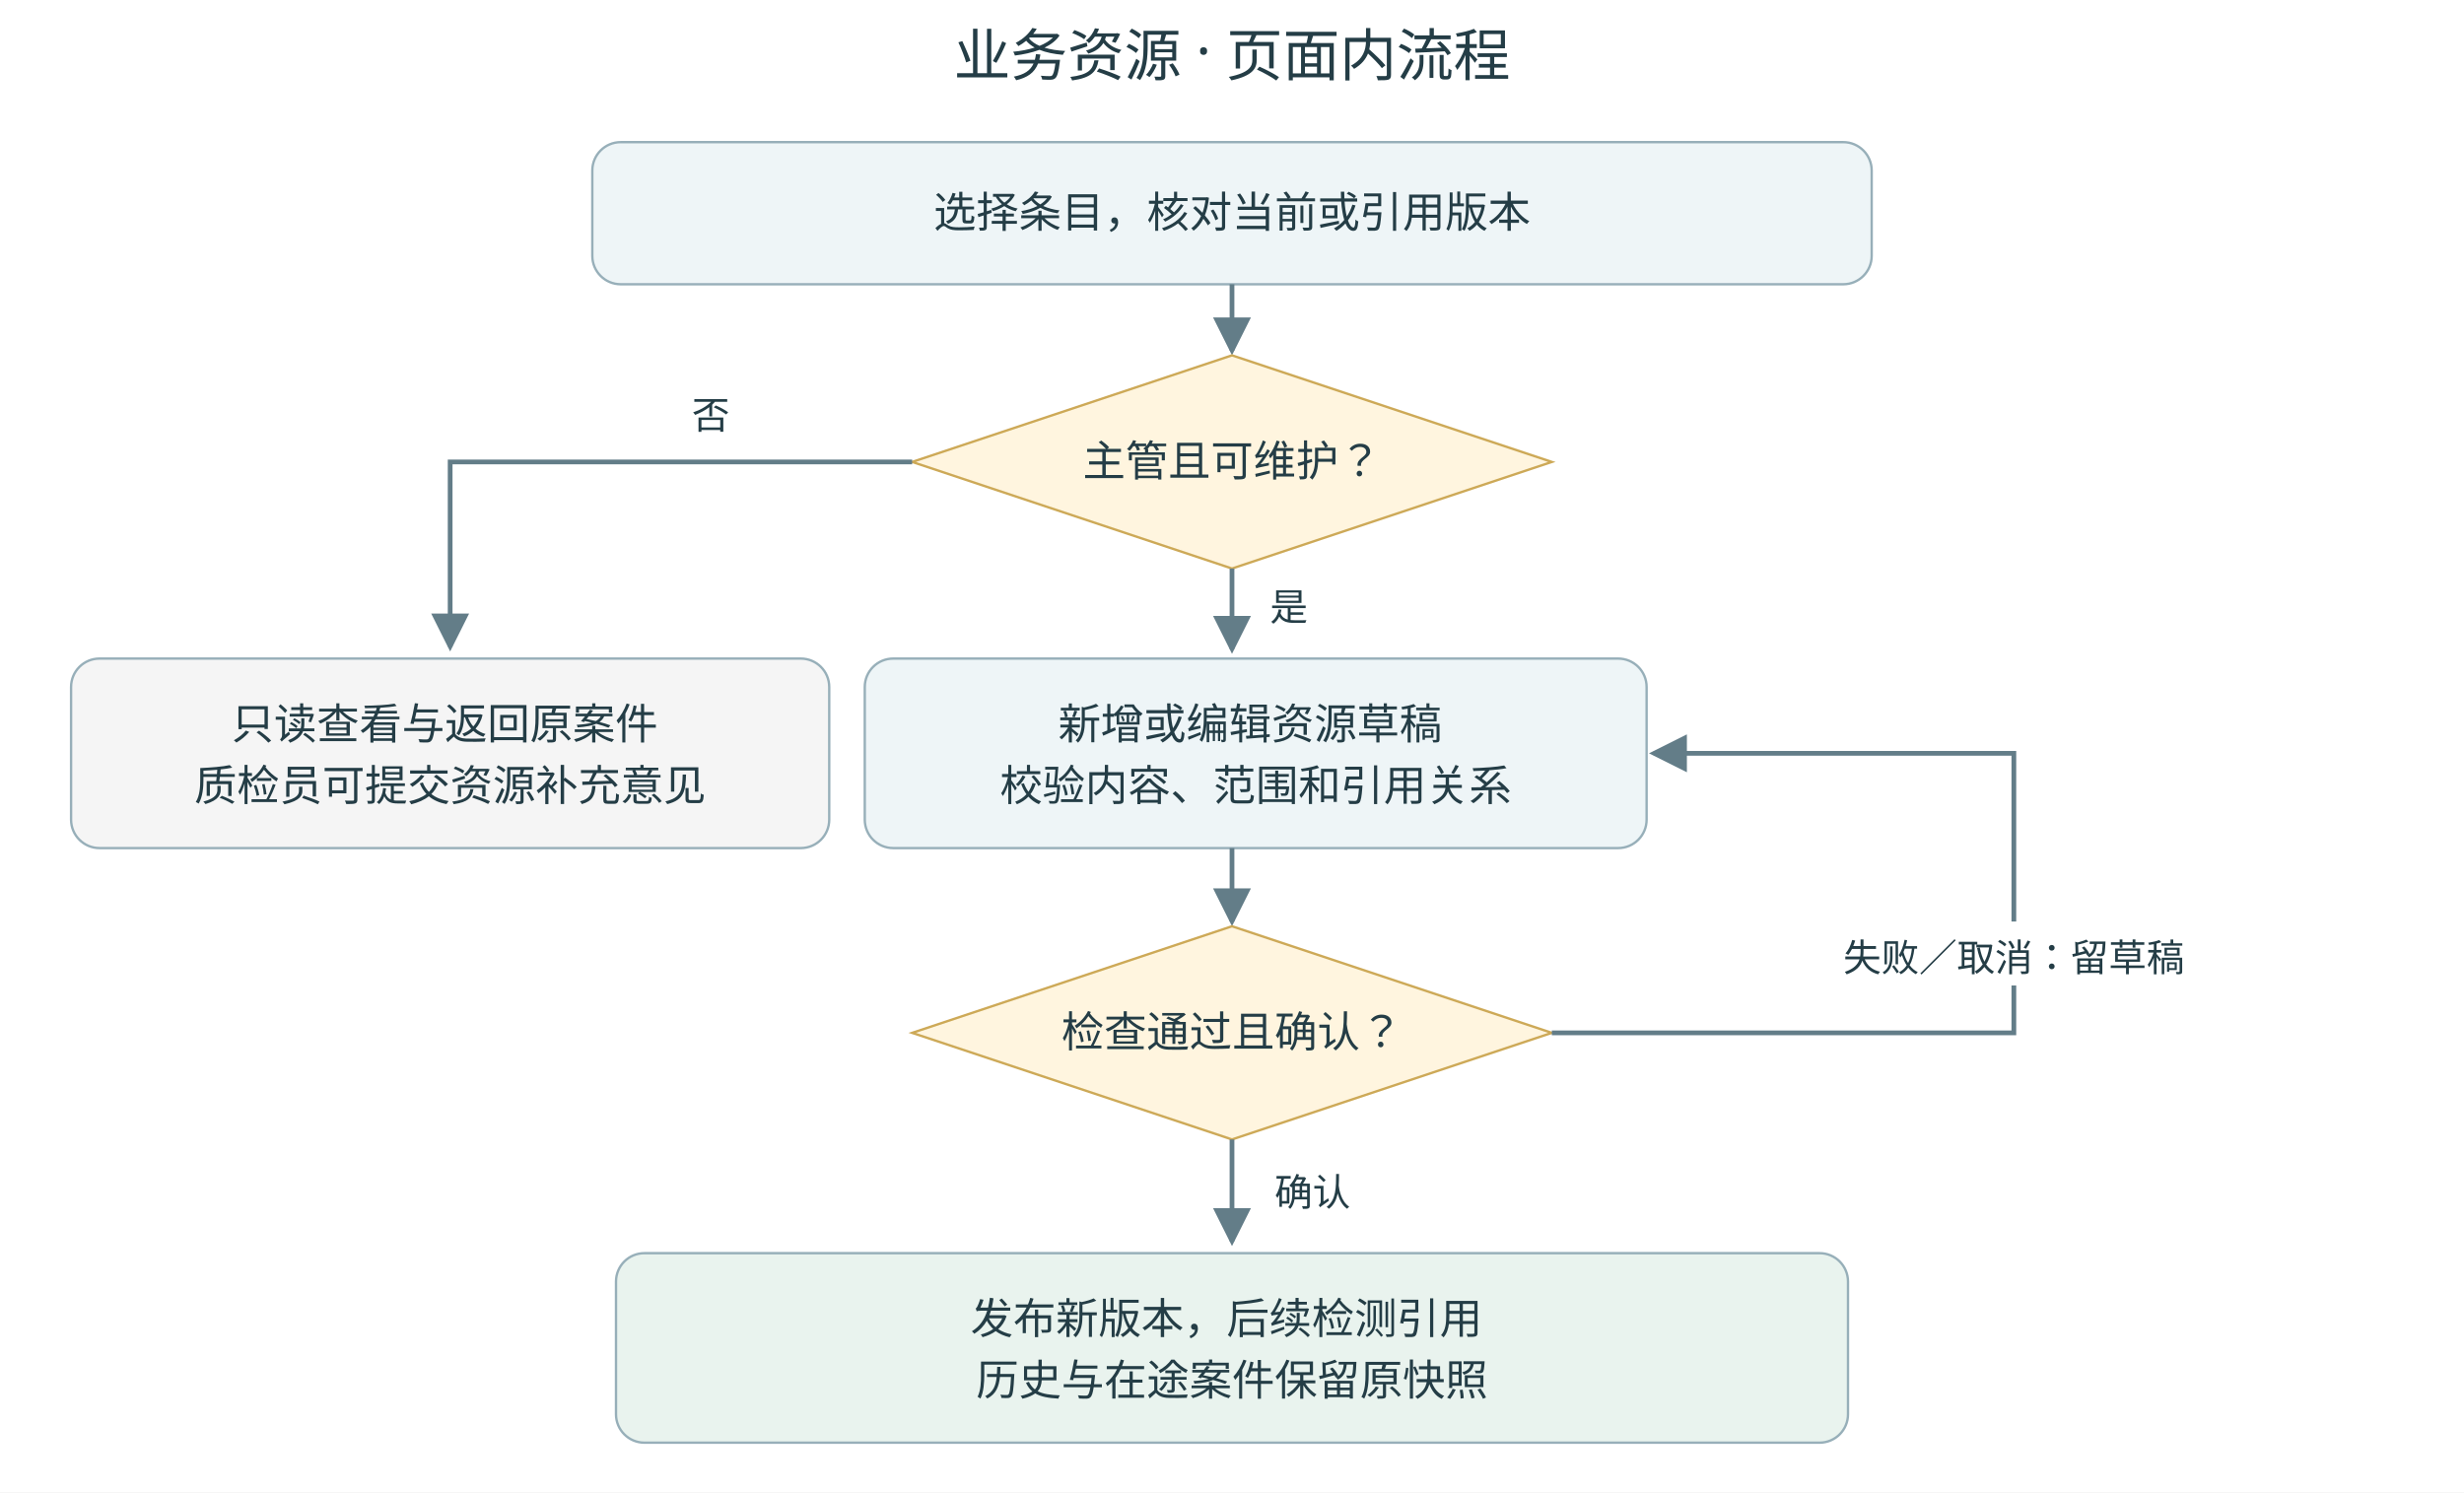
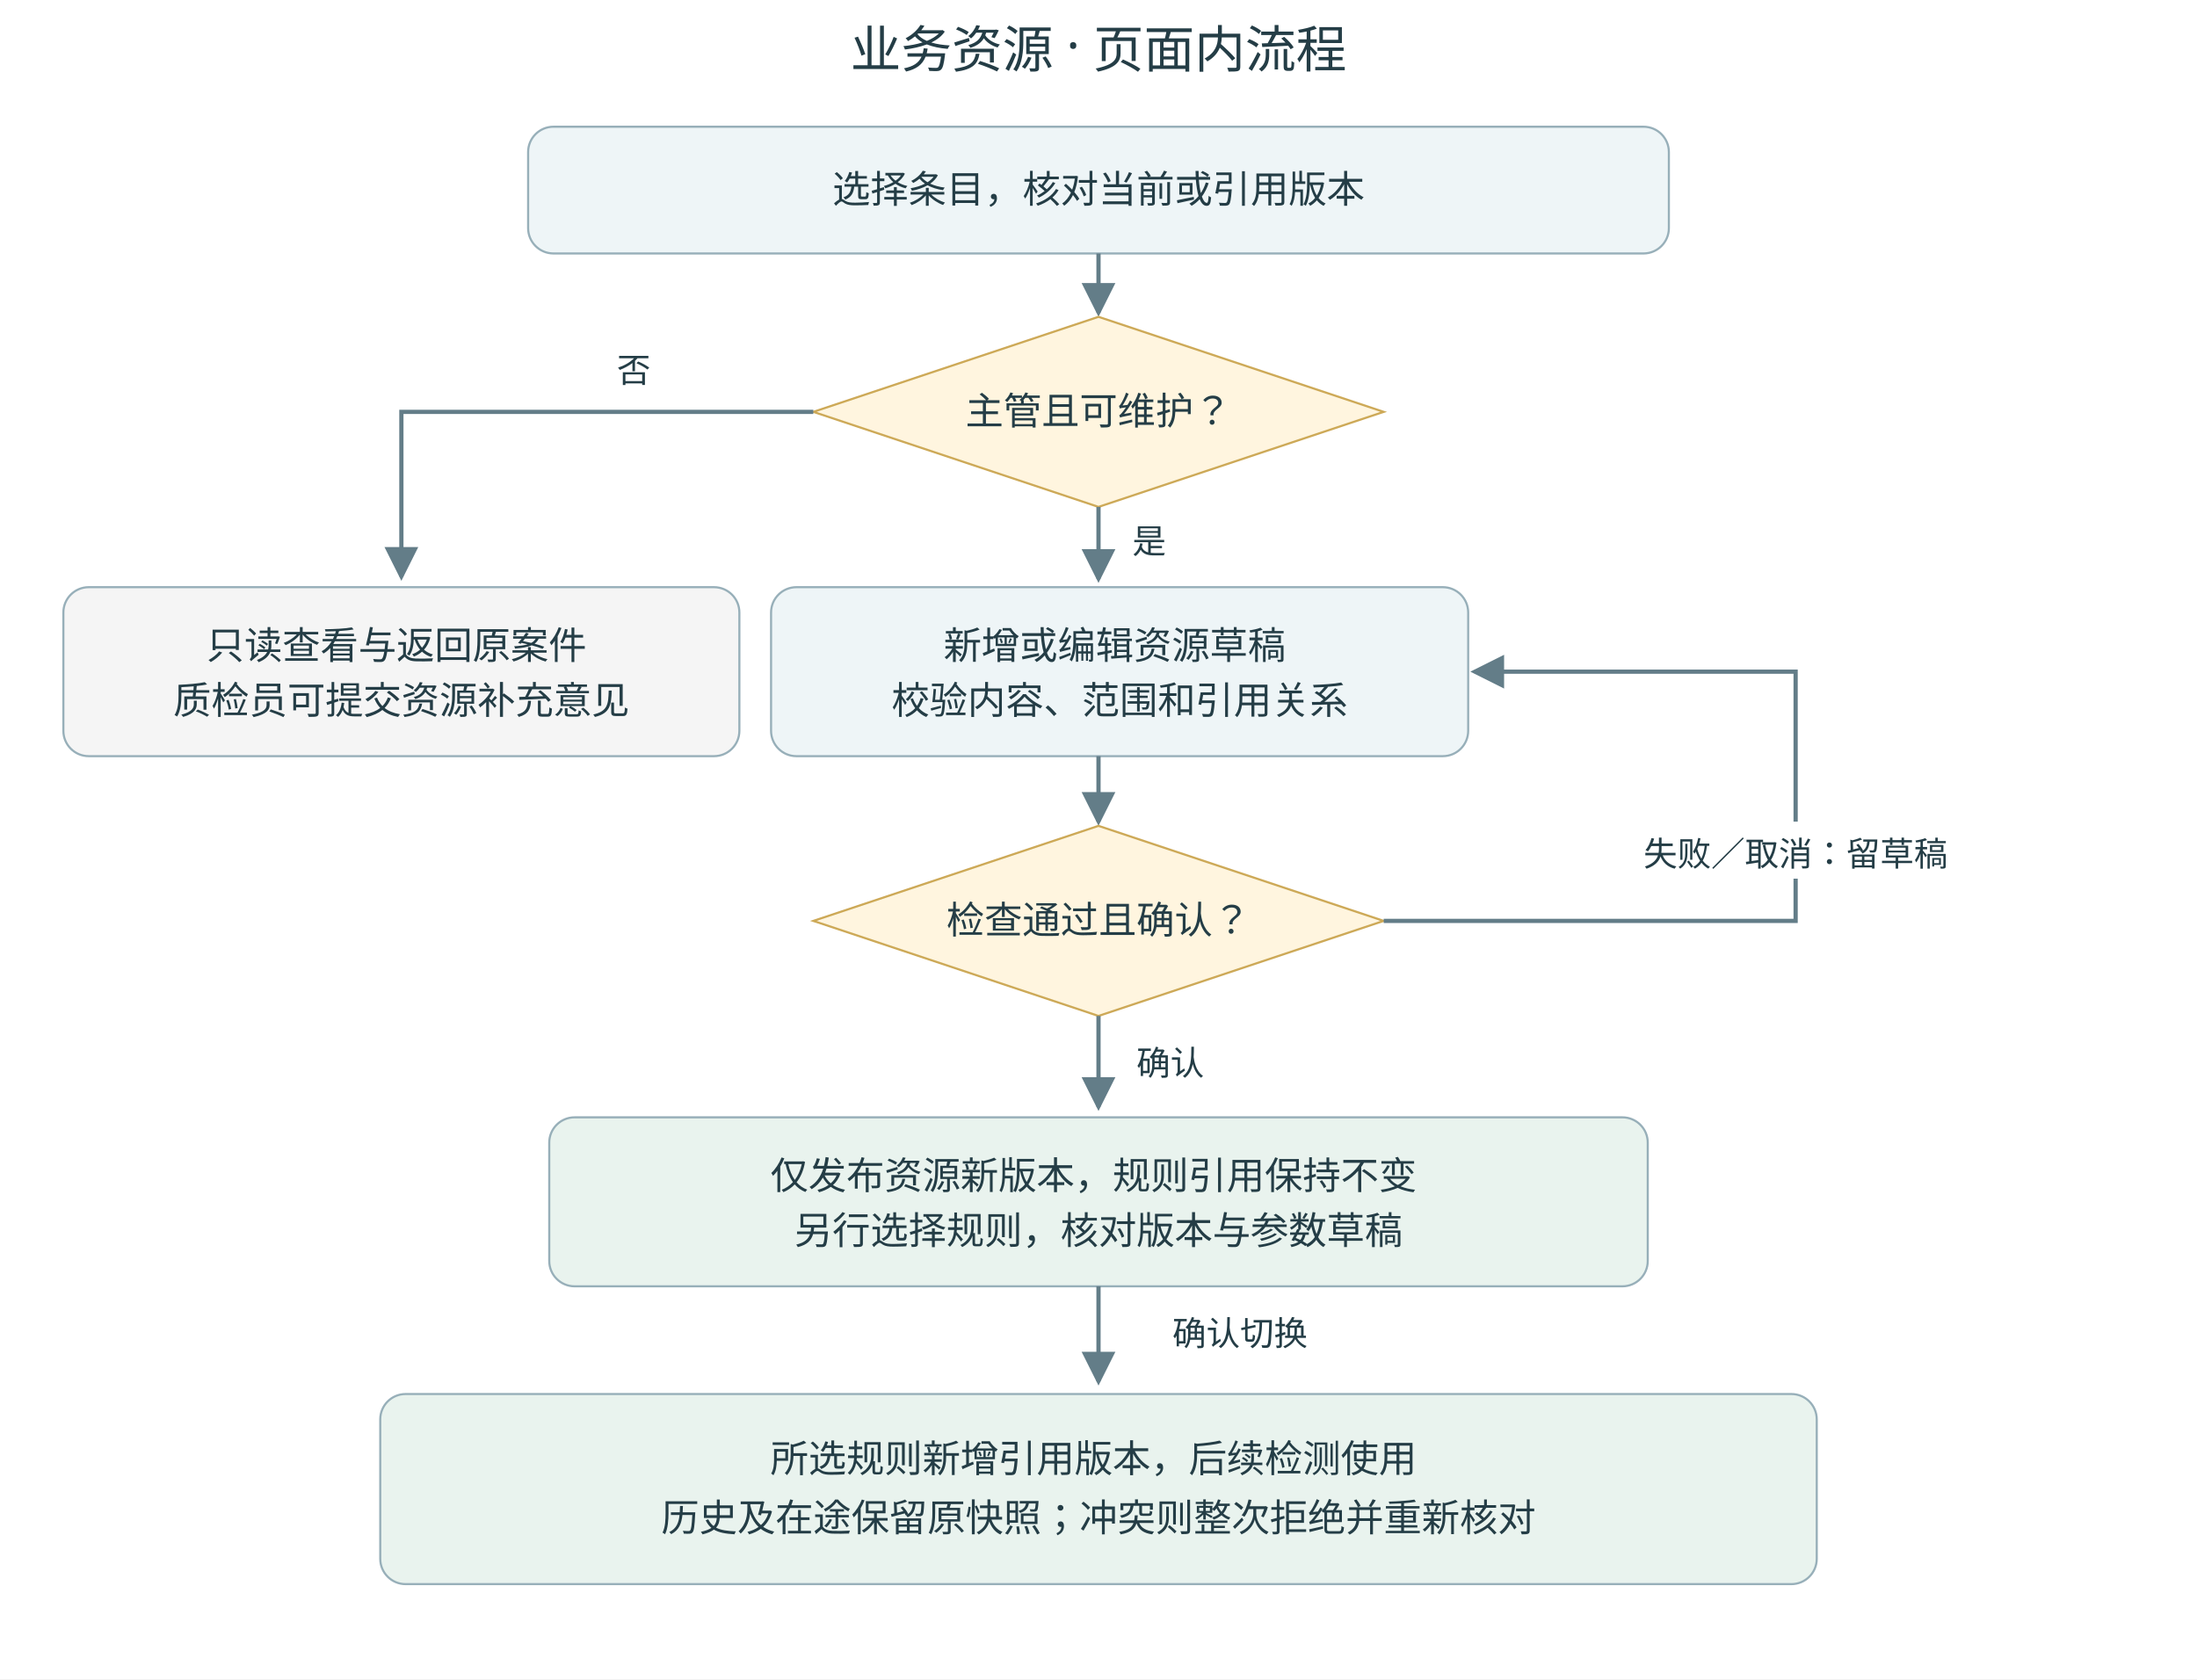
- <svg xmlns="http://www.w3.org/2000/svg" viewBox="0 0 1040 630">
+ <svg xmlns="http://www.w3.org/2000/svg" viewBox="0 0 1040 795">
  <defs>
    <marker id="arrow" markerWidth="8" markerHeight="8" refX="7" refY="4" orient="auto">
      <path d="M0 0 L8 4 L0 8 Z" fill="#637d88" />
    </marker>
  </defs>
-   <rect width="1040" height="630" fill="white" />
+   <rect width="1040" height="795" fill="white" />
  <text x="520.0" y="32" text-anchor="middle" font-family="sans-serif" font-size="24" fill="#243d46">业务资源 · 页面内流程</text>
  <rect x="250" y="60" width="540" height="60" rx="12" fill="#eef5f7" stroke="#97afb9" />
  <text x="520.0" y="96.0" text-anchor="middle" font-family="sans-serif" font-size="18" fill="#243d46">
    <tspan x="520.0" dy="0">选择条目，核对当前或引用版本</tspan>
  </text>
  <polyline points="520,120 520,148" fill="none" stroke="#637d88" stroke-width="2" marker-end="url(#arrow)" />
  <polygon points="520,150 655,195 520,240 385,195" fill="#fff5df" stroke="#cda957" />
  <text x="520" y="201" text-anchor="middle" font-family="sans-serif" font-size="18" fill="#243d46">
    <tspan x="520" dy="0">主管且可维护？</tspan>
  </text>
  <polyline points="385,195 190,195 190,273" fill="none" stroke="#637d88" stroke-width="2" marker-end="url(#arrow)" />
  <text x="300" y="181" text-anchor="middle" font-family="sans-serif" font-size="16" fill="#243d46">
    <tspan x="300" dy="0">否</tspan>
  </text>
  <rect x="30" y="278" width="320" height="80" rx="12" fill="#f5f5f5" stroke="#97afb9" />
  <text x="190.0" y="312.0" text-anchor="middle" font-family="sans-serif" font-size="18" fill="#243d46">
    <tspan x="190.0" dy="0">只读查看与返回原案件</tspan>
    <tspan x="190.0" dy="26">质检员可提交资源补充意见</tspan>
  </text>
  <polyline points="520,240 520,274" fill="none" stroke="#637d88" stroke-width="2" marker-end="url(#arrow)" />
  <text x="544" y="262" text-anchor="middle" font-family="sans-serif" font-size="16" fill="#243d46">
    <tspan x="544" dy="0">是</tspan>
  </text>
  <rect x="365" y="278" width="330" height="80" rx="12" fill="#eef5f7" stroke="#97afb9" />
  <text x="530.0" y="312.0" text-anchor="middle" font-family="sans-serif" font-size="18" fill="#243d46">
    <tspan x="530.0" dy="0">新增或编辑资源草稿</tspan>
    <tspan x="530.0" dy="26">校验内容、范围和引用关系</tspan>
  </text>
  <polyline points="520,358 520,389" fill="none" stroke="#637d88" stroke-width="2" marker-end="url(#arrow)" />
  <polygon points="520,391 655,436 520,481 385,436" fill="#fff5df" stroke="#cda957" />
  <text x="520" y="442" text-anchor="middle" font-family="sans-serif" font-size="18" fill="#243d46">
    <tspan x="520" dy="0">检查通过且确认？</tspan>
  </text>
  <polyline points="655,436 850,436 850,318 698,318" fill="none" stroke="#637d88" stroke-width="2" marker-end="url(#arrow)" />
  <rect x="748" y="389" width="204" height="27" fill="white" />
  <text x="850" y="410" text-anchor="middle" font-family="sans-serif" font-size="16" fill="#243d46">
    <tspan x="850" dy="0">失败／取消：留草稿</tspan>
  </text>
  <polyline points="520,481 520,524" fill="none" stroke="#637d88" stroke-width="2" marker-end="url(#arrow)" />
  <text x="554" y="509" text-anchor="middle" font-family="sans-serif" font-size="16" fill="#243d46">
    <tspan x="554" dy="0">确认</tspan>
  </text>
  <rect x="260" y="529" width="520" height="80" rx="12" fill="#e9f3ee" stroke="#97afb9" />
  <text x="520.0" y="563.0" text-anchor="middle" font-family="sans-serif" font-size="18" fill="#243d46">
-     <tspan x="520.0" dy="0">发布新版本，后续检测引用</tspan>
-     <tspan x="520.0" dy="26">历史与在途案件保留原快照</tspan>
+     <tspan x="520.0" dy="0">仅发布资源新版本，规则引用保持不变</tspan>
+     <tspan x="520.0" dy="26">另行选择规则，核对版本与参数草稿</tspan>
+   </text>
+   <polyline points="520,609 520,654" fill="none" stroke="#637d88" stroke-width="2" marker-end="url(#arrow)" />
+   <text x="555" y="637" font-family="sans-serif" font-size="16" fill="#243d46">确认切换</text>
+   <rect x="180" y="660" width="680" height="90" rx="12" fill="#e9f3ee" stroke="#97afb9" />
+   <text x="520" y="697" text-anchor="middle" font-family="sans-serif" font-size="18" fill="#243d46">
+     <tspan x="520">所选规则新增引用版本，后续检测使用</tspan>
+     <tspan x="520" dy="28">历史及在途保留原快照；冲突则整次拒绝并重新核对</tspan>
  </text>
</svg>
